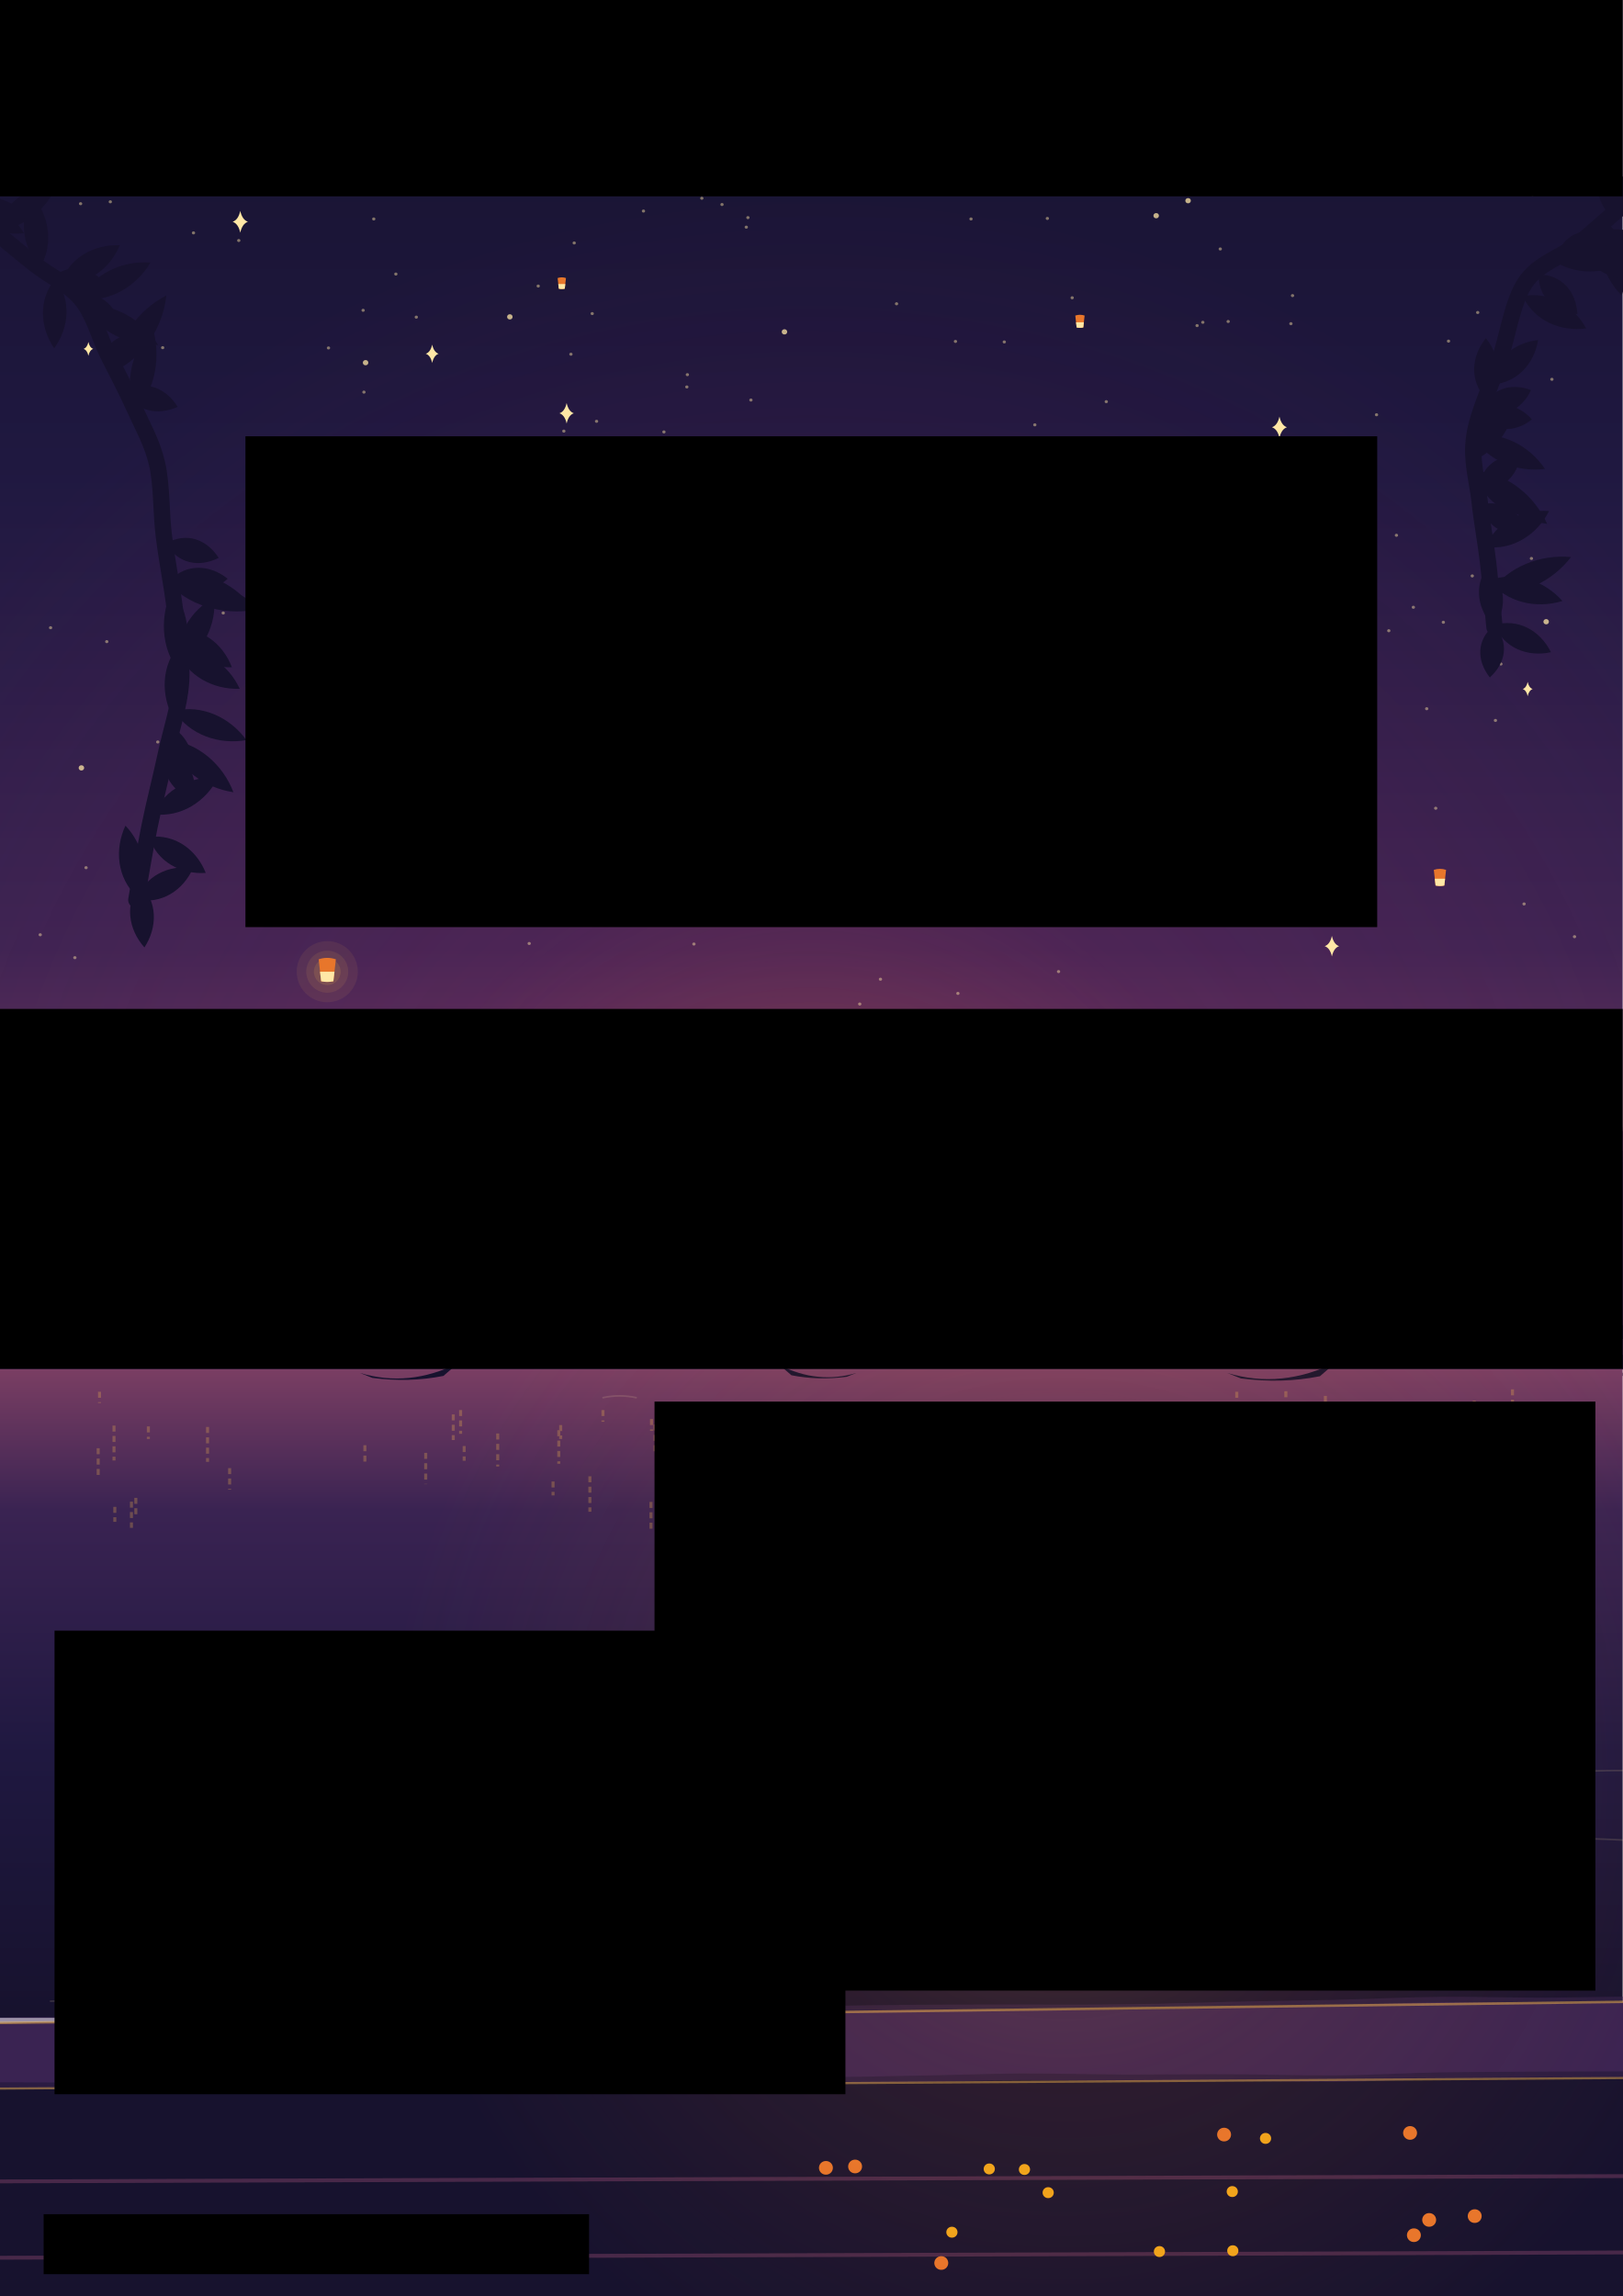
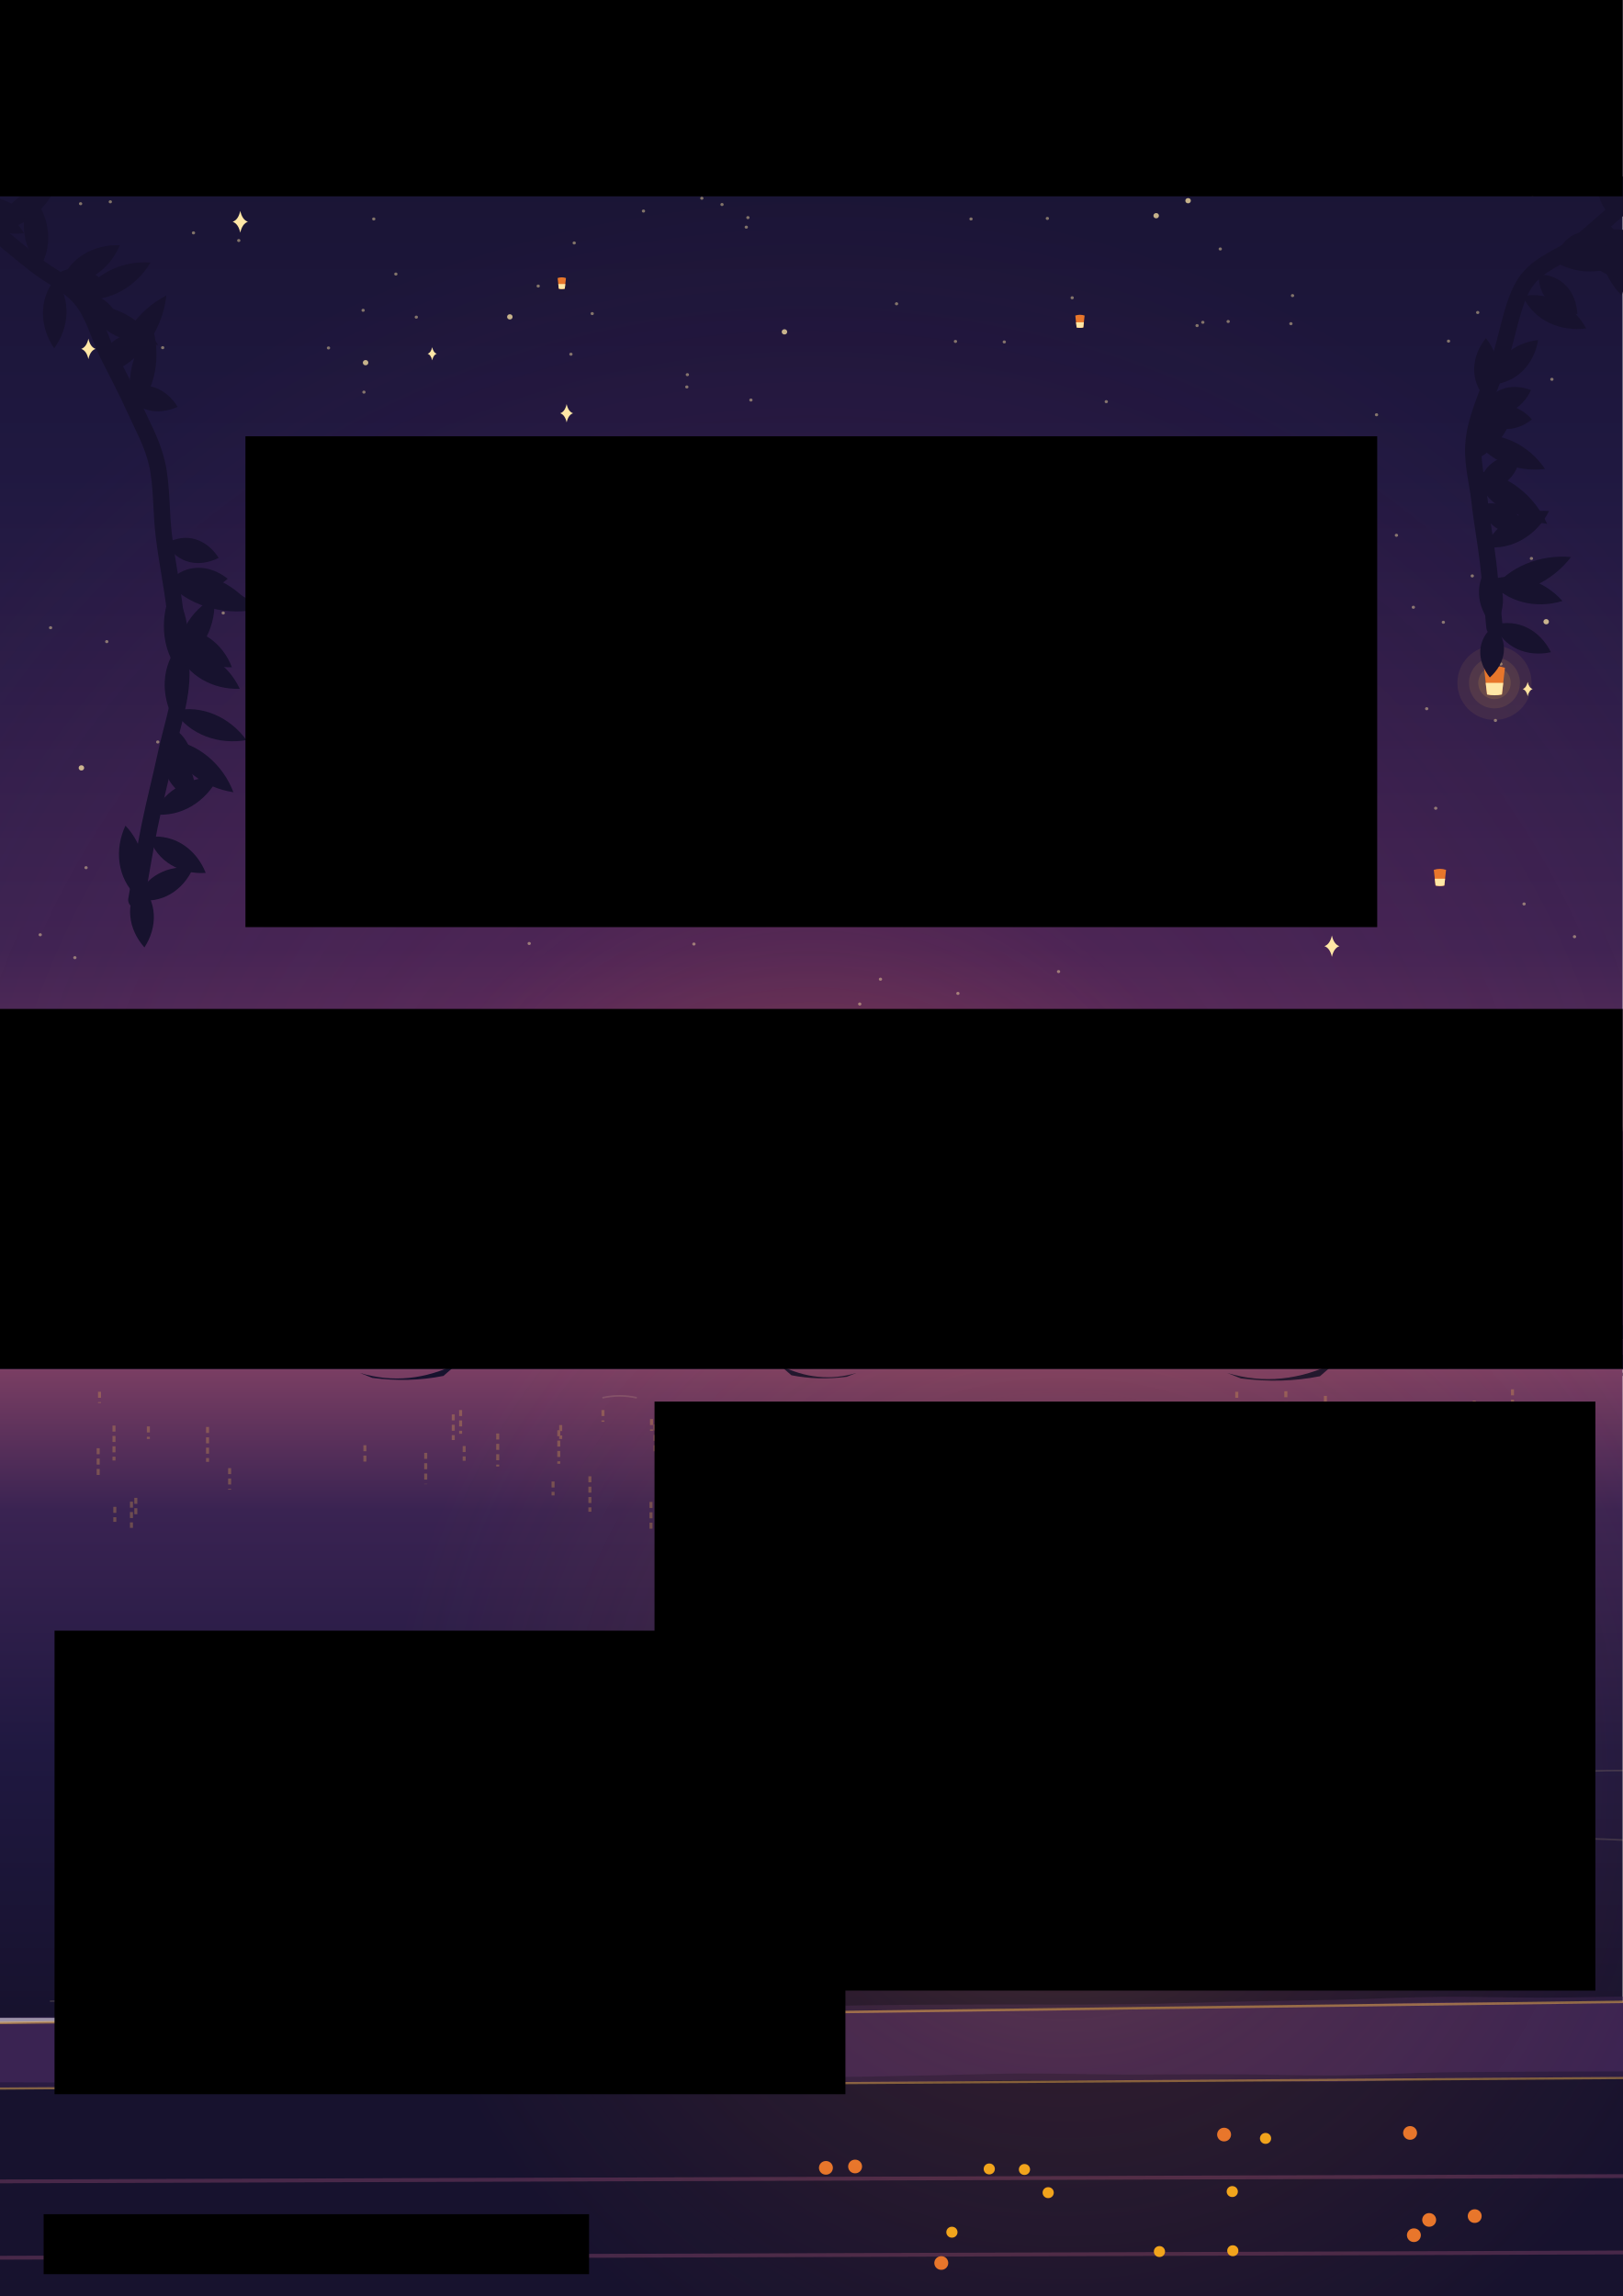
<svg xmlns="http://www.w3.org/2000/svg" viewBox="0 0 595 842" data-anchor="top-left">
  <defs>
    <linearGradient id="ghat-night-g0" gradientUnits="userSpaceOnUse" x1="0" y1="0" x2="0" y2="470">
      <stop offset="0" stop-color="#17122e" />
      <stop offset="0.36" stop-color="#1f1840" />
      <stop offset="0.74" stop-color="#3a2352" />
      <stop offset="1" stop-color="#7a3e63" />
    </linearGradient>
    <radialGradient id="ghat-night-g1" gradientUnits="userSpaceOnUse" cx="297.5" cy="470" r="400">
      <stop offset="0" stop-color="#e8762b" stop-opacity="0.36" />
      <stop offset="0.4" stop-color="#d6336c" stop-opacity="0.12" />
      <stop offset="1" stop-color="#d6336c" stop-opacity="0" />
    </radialGradient>
    <g id="ghat-night-star">
      <path d="M0 -10Q1.8 -1.8 7 0Q1.8 1.8 0 10Q-1.8 1.8 -7 0Q-1.8 -1.8 0 -10Z" fill="#ffe7a6" />
    </g>
    <g id="lantern">
      <path d="M-4.5 -6Q0 -7.5 4.5 -6L3.2 5.5Q0 6.2 -3.2 5.5Z" fill="#e8762b" />
      <path d="M-3.8 0.5L3.8 0.5L3.2 5.5Q0 6.2 -3.2 5.5Z" fill="#ffe7a6" />
    </g>
    <g id="lantern-lit">
      <circle cx="0" cy="0.5" r="16" fill="#f2b84b" opacity="0.08" />
      <circle cx="0" cy="0.5" r="11" fill="#f2b84b" opacity="0.1" />
      <circle cx="0" cy="0.5" r="7" fill="#f2b84b" opacity="0.14" />
      <path d="M-4.5 -6Q0 -7.5 4.5 -6L3.2 5.5Q0 6.2 -3.2 5.5Z" fill="#e8762b" />
      <path d="M-3.8 0.5L3.8 0.5L3.2 5.5Q0 6.2 -3.2 5.5Z" fill="#ffe7a6" />
    </g>
    <g id="shikhara">
      <path d="M-50.1 0.1C-51.9 -1.9 -50.2 -7.8 -50.2 -11.7C-50.1 -15.6 -49.9 -19.5 -49.8 -23.3C-49.7 -27.2 -50 -31.5 -49.5 -34.9C-49.1 -38.4 -47.9 -40.9 -47.1 -43.9C-46.3 -46.9 -45.4 -50 -44.6 -53C-43.7 -56 -43.4 -59.2 -41.9 -62C-40.5 -64.7 -38 -66.9 -36 -69.3C-34 -71.8 -32.1 -74.3 -30.2 -76.8C-28.2 -79.3 -26.4 -82.5 -24.2 -84.3C-22 -86 -19.5 -86.2 -17.1 -87.2C-14.7 -88.1 -12.8 -89.5 -10 -89.9C-7.1 -90.4 -3.3 -89.8 0 -89.8C3.3 -89.8 7.2 -90.5 10 -90C12.8 -89.5 14.6 -87.8 16.9 -86.8C19.2 -85.7 21.6 -85.5 23.8 -83.8C26 -82 27.8 -79 29.9 -76.6C31.9 -74.2 34 -71.8 36.1 -69.4C38.1 -67 40.6 -64.8 42.1 -62.1C43.6 -59.3 43.9 -56 44.8 -53C45.7 -50 46.5 -47 47.5 -44C48.4 -41 49.9 -38.5 50.3 -35C50.8 -31.6 50.2 -27.2 50.2 -23.3C50.1 -19.4 49.9 -15.5 49.9 -11.7C49.8 -7.8 51.7 -2.1 49.9 -0.1C48 1.8 42.6 -0.1 38.9 -0.1C35.2 -0.1 31.5 -0.1 27.8 -0.2C24.1 -0.2 20.4 -0.3 16.7 -0.3C13 -0.3 9.3 -0.2 5.6 -0.1C1.9 0 -1.9 0.1 -5.6 0.2C-9.3 0.3 -13 0.3 -16.7 0.3C-20.4 0.2 -24.1 0.1 -27.8 0.1C-31.5 0.1 -35.2 0 -38.9 0C-42.6 0 -48.2 2 -50.1 0.1ZM-16 -90Q0 -98 16 -90ZM-5 -96Q0 -106 5 -96Z" fill="#5a3462" />
      <path d="M-45.5 -14Q0 -17 45.5 -14M-41 -28Q0 -31 41 -28M-36.5 -42Q0 -45 36.5 -42M-32 -56Q0 -59 32 -56M-27.5 -70Q0 -73 27.5 -70" fill="none" stroke="#3a2352" stroke-width="1.2" />
    </g>
    <g id="dome">
      <path d="M-42 0L-42 -30L-50 -30C-62 -75 -10 -80 0 -102C10 -80 62 -75 50 -30L42 -30L42 0Z" fill="#5a3462" />
    </g>
    <g id="houses">
      <path d="M-10 484L-6 432L44 432L44 444L82 444L82 424L138 424L138 438L182 438L182 446L242 446L242 428L282 428L282 440L338 440L338 422L384 422L384 442L442 442L442 430L484 430L484 438L544 438L544 426L602 426L605 432L605 484Z" fill="#3a2352" />
      <path d="M-4 430L42 430M46 442L80 442M84 422L136 422M140 436L180 436M184 444L240 444M244 426L280 426M284 438L336 438M340 420L382 420M386 440L440 440M444 428L482 428M486 436L542 436M546 424L600 424" fill="none" stroke="#3a2352" stroke-width="4" stroke-dasharray="2.6 3.2" />
      <path d="M24.7 464L24.7 459.1C24.7 457.2 25.7 456.2 27.2 456C28.7 456.2 29.7 457.2 29.7 459.1L29.7 464ZM66.9 460L66.9 455.1C66.9 453.2 67.9 452.2 69.4 452C70.9 452.2 71.9 453.2 71.9 455.1L71.9 460ZM120 440L120 435.1C120 433.2 121 432.2 122.5 432C124 432.2 125 433.2 125 435.1L125 440ZM125.7 456L125.7 451.1C125.7 449.2 126.7 448.2 128.2 448C129.7 448.2 130.7 449.2 130.7 451.1L130.7 456ZM150.2 454L150.2 449.1C150.2 447.2 151.2 446.2 152.7 446C154.2 446.2 155.2 447.2 155.2 449.1L155.2 454ZM257.7 444L257.7 439.1C257.7 437.2 258.7 436.2 260.2 436C261.7 436.2 262.7 437.2 262.7 439.1L262.7 444ZM257.7 460L257.7 455.1C257.7 453.2 258.7 452.2 260.2 452C261.7 452.2 262.7 453.2 262.7 455.1L262.7 460ZM289.8 472L289.8 467.1C289.8 465.2 290.8 464.2 292.3 464C293.8 464.2 294.8 465.2 294.8 467.1L294.8 472ZM344.7 438L344.7 433.1C344.7 431.2 345.7 430.2 347.2 430C348.7 430.2 349.7 431.2 349.7 433.1L349.7 438ZM346 454L346 449.1C346 447.2 347 446.2 348.5 446C350 446.2 351 447.2 351 449.1L351 454ZM512.3 470L512.3 465.1C512.3 463.2 513.3 462.2 514.8 462C516.3 462.2 517.3 463.2 517.3 465.1L517.3 470ZM523.7 470L523.7 465.1C523.7 463.2 524.7 462.2 526.2 462C527.7 462.2 528.7 463.2 528.7 465.1L528.7 470Z" fill="#ffe7a6" />
      <path d="M31.3 448L31.3 443.1C31.3 441.2 32.3 440.2 33.8 440C35.3 440.2 36.3 441.2 36.3 443.1L36.3 448ZM59.3 460L59.3 455.1C59.3 453.2 60.3 452.2 61.8 452C63.3 452.2 64.3 453.2 64.3 455.1L64.3 460ZM94.3 440L94.3 435.1C94.3 433.2 95.3 432.2 96.8 432C98.3 432.2 99.3 433.2 99.3 435.1L99.3 440ZM114.4 440L114.4 435.1C114.4 433.2 115.4 432.2 116.9 432C118.4 432.2 119.4 433.2 119.4 435.1L119.4 440ZM96.4 456L96.4 451.1C96.4 449.2 97.4 448.2 98.9 448C100.4 448.2 101.4 449.2 101.4 451.1L101.4 456ZM92.6 472L92.6 467.1C92.6 465.2 93.6 464.2 95.1 464C96.6 464.2 97.6 465.2 97.6 467.1L97.6 472ZM291.2 456L291.2 451.1C291.2 449.2 292.2 448.2 293.7 448C295.2 448.2 296.2 449.2 296.2 451.1L296.2 456ZM368.1 470L368.1 465.1C368.1 463.2 369.1 462.2 370.6 462C372.1 462.2 373.1 463.2 373.1 465.1L373.1 470ZM431.2 458L431.2 453.1C431.2 451.2 432.2 450.2 433.7 450C435.2 450.2 436.2 451.2 436.2 453.1L436.2 458ZM568 442L568 437.1C568 435.2 569 434.2 570.5 434C572 434.2 573 435.2 573 437.1L573 442ZM549.7 442L549.7 437.1C549.7 435.2 550.7 434.2 552.2 434C553.7 434.2 554.7 435.2 554.7 437.1L554.7 442ZM565.3 458L565.3 453.1C565.3 451.2 566.3 450.2 567.8 450C569.3 450.2 570.3 451.2 570.3 453.1L570.3 458Z" fill="#f2b84b" />
    </g>
    <g id="chhatri">
      <path d="M-42 0L-42 -50L-55 -50L-45 -58C-42 -95 42 -95 45 -58L55 -50L42 -50L42 0L32 0L32 -45L-32 -45L-32 0Z" fill="#3a2352" />
    </g>
    <g id="umbrella">
      <path d="M0 0L0 -80" fill="none" stroke="#b5562a" stroke-width="6" />
      <path d="M-50 -72Q-20 -86 0 -102Q20 -86 50 -72Q0 -66 -50 -72Z" fill="#f2a71b" />
      <path d="M0 -100L-48 -70M0 -100L-24 -69M0 -100L0 -68M0 -100L24 -69M0 -100L48 -70" fill="none" stroke="#f2b84b" stroke-width="4" />
    </g>
    <linearGradient id="ghat-night-g2" gradientUnits="userSpaceOnUse" x1="0" y1="502" x2="0" y2="738">
      <stop offset="0" stop-color="#7a3e63" />
      <stop offset="0.22" stop-color="#3a2352" />
      <stop offset="0.6" stop-color="#1f1840" />
      <stop offset="1" stop-color="#17122e" />
    </linearGradient>
    <g id="boat">
      <path d="M-100 0Q0 30 100 -20L70 6Q0 20 -75 10Z" fill="#17122e" />
    </g>
    <g id="landing">
      <path d="M-10 742C-3.6 741.9 15.6 741.6 28.4 741.4C41.2 741.2 54.1 741 66.9 740.8C79.7 740.5 92.5 739.9 105.3 739.9C118.1 739.8 130.9 740.4 143.8 740.4C156.6 740.4 169.4 739.9 182.2 739.8C195 739.7 207.8 739.9 220.6 739.7C233.4 739.4 246.3 738.7 259.1 738.4C271.9 738.1 284.7 737.9 297.5 737.7C310.3 737.5 323.1 737.3 335.9 737.2C348.7 737.1 361.6 737.1 374.4 737.1C387.2 737.1 400 737.2 412.8 737C425.6 736.9 438.4 736.4 451.3 736.1C464.1 735.8 476.9 735.7 489.7 735.4C502.5 735.1 515.3 734.4 528.1 734.3C540.9 734.2 553.7 734.6 566.6 734.6C579.4 734.5 598.6 734.1 605 734L605 852L-10 852Z" fill="#3a2352" />
    </g>
    <g id="riser">
      <path d="M-10 766C-3.6 766 15.6 766.1 28.4 766.1C41.3 766 54.1 766.1 66.9 765.9C79.7 765.7 92.5 765.3 105.3 765.1C118.1 764.9 130.9 764.9 143.7 764.7C156.6 764.6 169.4 764.3 182.2 764.2C195 764.2 207.8 764.5 220.6 764.6C233.4 764.6 246.3 764.8 259.1 764.7C271.9 764.7 284.7 764.4 297.5 764.2C310.3 764.1 323.1 763.9 335.9 763.6C348.7 763.4 361.6 762.9 374.4 762.8C387.2 762.8 400 763.1 412.8 763.2C425.6 763.2 438.4 763 451.3 763.1C464.1 763.1 476.9 763.6 489.7 763.5C502.5 763.4 515.3 762.6 528.1 762.4C540.9 762.2 553.7 762.2 566.6 762.1C579.4 762.1 598.6 762 605 762L605 852L-10 852Z" fill="#17122e" />
    </g>
    <radialGradient id="ghat-night-g3" gradientUnits="userSpaceOnUse" cx="390" cy="650" r="250">
      <stop offset="0" stop-color="#f2b84b" stop-opacity="0.24" />
      <stop offset="0.45" stop-color="#e8762b" stop-opacity="0.1" />
      <stop offset="1" stop-color="#e8762b" stop-opacity="0" />
    </radialGradient>
    <g id="leaf-deep">
      <path d="M0 0C3 -3.4 7 -3 10 0C7 3 3 3.4 0 0Z" fill="#17122e" />
    </g>
  </defs>
  <g data-name="sky">
    <rect x="0" y="0" width="595" height="502" fill="url(#ghat-night-g0)" />
    <circle cx="297.5" cy="470" r="400" fill="url(#ghat-night-g1)" />
-     <path d="M22.4 380.5L22.5 380.5M235.9 77.4L236 77.4M565.6 384.2L565.7 384.2M558.8 331.5L558.9 331.5M351.2 364.3L351.3 364.3M16.8 97.3L16.9 97.3M18.5 230.2L18.6 230.2M121.5 262.5L121.6 262.5M194 346L194.1 346M368.2 125.4L368.3 125.4M306.1 378.8L306.2 378.8M152.6 116.3L152.7 116.3M27.4 351.2L27.5 351.2M441 118.2L441.1 118.2M81.8 224.8L81.9 224.8M251.8 141.9L251.9 141.9M561.9 71.3L562 71.3M243.4 158.4L243.5 158.4M137 80.3L137.1 80.3M31.5 318.2L31.6 318.2M512 196.3L512.1 196.3M531.1 125.1L531.2 125.1M65.6 241.5L65.7 241.5M127.9 307.4L128 307.4M473.3 118.7L473.4 118.7M45.9 144.2L46 144.2M39.1 235.3L39.2 235.3M197.3 104.9L197.4 104.9M218.7 154.5L218.8 154.5M14.7 342.8L14.8 342.8M133.1 113.8L133.2 113.8M209.3 129.9L209.4 129.9M481.1 225L481.2 225M504.7 152.1L504.8 152.1M405.6 147.3L405.7 147.3M447.4 91.3L447.5 91.3M379.4 155.8L379.5 155.8M59.6 127.5L59.7 127.5M254.4 346.2L254.5 346.2M32.1 70.3L32.2 70.3M188.5 70.3L188.6 70.3M264.7 75L264.8 75M541.8 114.6L541.9 114.6M125.6 198.1L125.7 198.1M550.3 243.5L550.4 243.5M206.7 158.1L206.8 158.1M252 137.4L252.1 137.4M356 80.3L356.1 80.3M145.1 100.5L145.2 100.5M247.9 313.3L248 313.3M384 80.1L384.1 80.1M500.2 236.4L500.3 236.4M514.9 380L515 380M473.9 108.4L474 108.4M274.2 79.8L274.3 79.8M577.3 343.5L577.4 343.5M358.5 233.7L358.6 233.7M518.2 222.7L518.3 222.7M273.6 83.3L273.7 83.3M210.5 89.1L210.6 89.1M133.4 143.8L133.5 143.8M474.7 299.7L474.8 299.7M388.1 356.3L388.2 356.3M450.3 117.9L450.4 117.9M257.3 72.7L257.4 72.7M350.3 125.2L350.4 125.2M40.4 74L40.5 74M548.3 264.2L548.4 264.2M70.9 85.4L71 85.4M106.9 309L107 309M529.2 228.2L529.3 228.2M509.2 231.3L509.3 231.3M561.5 204.8L561.6 204.8M217.1 115L217.2 115M96.1 386.6L96.2 386.6M523.1 259.9L523.2 259.9M394.6 328.1L394.7 328.1M393.1 109.2L393.2 109.2M526.4 296.4L526.5 296.4M362.3 393L362.4 393M57.8 272.1L57.9 272.1M475.3 377.1L475.4 377.1M29.5 74.7L29.6 74.7M473.3 389.2L473.4 389.2M328.7 111.4L328.8 111.4M447.1 381.2L447.2 381.2M51.6 322.4L51.7 322.4M438.9 119.4L439 119.4M569 139.1L569.1 139.1M315.2 368.2L315.3 368.2M120.4 127.6L120.5 127.6M87.5 88.2L87.6 88.2M11.2 92.9L11.3 92.9M539.8 211.2L539.9 211.2M322.8 359.1L322.9 359.1M275.3 146.7L275.4 146.7" fill="none" stroke="#ffe7a6" stroke-width="1.1" stroke-linecap="round" opacity="0.45" />
-     <path d="M35.6 393.5L35.7 393.5M435.6 73.6L435.7 73.6M134 133L134.1 133M367.2 161.4L367.3 161.4M326.3 288.3L326.4 288.3M423.9 79.1L424 79.1M29.8 281.6L29.9 281.6M287.6 121.7L287.7 121.7M186.9 116.2L187 116.2M219.7 388.2L219.8 388.2M369.9 378.7L370 378.7M177.4 215.7L177.5 215.7M481.9 222.4L482 222.4M566.9 228L567 228" fill="none" stroke="#ffe7a6" stroke-width="1.9" stroke-linecap="round" opacity="0.75" />
+     <path d="M22.4 380.5L22.5 380.5M235.9 77.4L236 77.4M565.6 384.2L565.7 384.2M558.8 331.5L558.9 331.5M351.2 364.3L351.3 364.3M16.8 97.3L16.9 97.3M18.5 230.2L18.6 230.2M194 346L194.1 346M368.2 125.4L368.3 125.4M306.1 378.8L306.2 378.8M152.6 116.3L152.7 116.3M27.4 351.2L27.5 351.2M441 118.2L441.1 118.2M81.8 224.8L81.9 224.8M251.8 141.9L251.9 141.9M561.9 71.3L562 71.3M137 80.3L137.1 80.3M31.5 318.2L31.6 318.2M512 196.3L512.1 196.3M531.1 125.1L531.2 125.1M65.6 241.5L65.7 241.5M473.3 118.7L473.4 118.7M45.9 144.2L46 144.2M39.1 235.3L39.2 235.3M197.3 104.9L197.4 104.9M14.7 342.8L14.8 342.8M133.1 113.8L133.2 113.8M209.3 129.9L209.4 129.9M504.7 152.1L504.8 152.1M405.6 147.3L405.7 147.3M447.4 91.3L447.5 91.3M59.6 127.5L59.7 127.5M254.4 346.2L254.5 346.2M32.1 70.3L32.2 70.3M188.5 70.3L188.6 70.3M264.7 75L264.8 75M541.8 114.6L541.9 114.6M550.3 243.5L550.4 243.5M252 137.4L252.1 137.4M356 80.3L356.1 80.3M145.1 100.5L145.2 100.5M384 80.1L384.1 80.1M514.9 380L515 380M473.9 108.4L474 108.4M274.2 79.8L274.3 79.8M577.3 343.5L577.4 343.5M518.2 222.7L518.3 222.7M273.6 83.3L273.7 83.3M210.5 89.1L210.6 89.1M133.4 143.8L133.5 143.8M388.1 356.3L388.2 356.3M450.3 117.9L450.4 117.9M257.3 72.7L257.4 72.7M350.3 125.2L350.4 125.2M40.4 74L40.5 74M548.3 264.2L548.4 264.2M70.9 85.4L71 85.4M529.2 228.2L529.3 228.2M561.5 204.8L561.6 204.8M217.1 115L217.2 115M96.1 386.6L96.2 386.6M523.1 259.9L523.2 259.9M393.1 109.2L393.2 109.2M526.4 296.4L526.5 296.4M362.3 393L362.4 393M57.8 272.1L57.9 272.1M475.3 377.1L475.4 377.1M29.5 74.7L29.6 74.7M473.3 389.2L473.4 389.2M328.7 111.4L328.8 111.4M447.1 381.2L447.2 381.2M51.6 322.4L51.7 322.4M438.9 119.4L439 119.4M569 139.1L569.1 139.1M315.2 368.2L315.3 368.2M120.4 127.6L120.5 127.6M87.5 88.2L87.6 88.2M11.2 92.9L11.3 92.9M539.8 211.2L539.9 211.2M322.8 359.1L322.9 359.1M275.3 146.7L275.4 146.7" fill="none" stroke="#ffe7a6" stroke-width="1.1" stroke-linecap="round" opacity="0.45" />
+     <path d="M35.6 393.5L35.7 393.5M435.6 73.6L435.7 73.6M134 133L134.1 133M423.9 79.1L424 79.1M29.8 281.6L29.9 281.6M287.6 121.7L287.7 121.7M186.9 116.2L187 116.2M219.7 388.2L219.8 388.2M369.9 378.7L370 378.7M566.9 228L567 228" fill="none" stroke="#ffe7a6" stroke-width="1.9" stroke-linecap="round" opacity="0.75" />
    <use href="#ghat-night-star" transform="matrix(0.261 0 0 0.261 560.174 252.692)" />
    <use href="#ghat-night-star" transform="matrix(0.4 0 0 0.4 88.104 81.327)" />
-     <use href="#ghat-night-star" transform="matrix(0.24 0 0 0.24 373.194 303.203)" />
-     <use href="#ghat-night-star" transform="matrix(0.336 0 0 0.336 158.477 129.736)" />
-     <use href="#ghat-night-star" transform="matrix(0.376 0 0 0.376 207.78 151.551)" />
-     <use href="#ghat-night-star" transform="matrix(0.392 0 0 0.392 469.152 156.683)" />
-     <use href="#ghat-night-star" transform="matrix(0.253 0 0 0.253 32.415 127.942)" />
-     <use href="#ghat-night-star" transform="matrix(0.311 0 0 0.311 275.119 198.168)" />
-     <use href="#ghat-night-star" transform="matrix(0.377 0 0 0.377 488.388 346.984)" />
-     <use href="#ghat-night-star" transform="matrix(0.354 0 0 0.354 259.089 317.024)" />
-     <use href="#lantern-lit" transform="matrix(0.7 0 0 0.7 120 356)" />
-     <use href="#lantern-lit" transform="matrix(0.85 0 0 0.85 482 236)" />
+     <use href="#ghat-night-star" transform="matrix(0.24 0 0 0.24 158.477 129.736)" />
+     <use href="#ghat-night-star" transform="matrix(0.336 0 0 0.336 207.78 151.551)" />
+     <use href="#ghat-night-star" transform="matrix(0.376 0 0 0.376 32.415 127.942)" />
+     <use href="#ghat-night-star" transform="matrix(0.392 0 0 0.392 488.388 346.984)" />
+     <use href="#lantern-lit" transform="matrix(0.7 0 0 0.7 60 384)" />
+     <use href="#lantern-lit" transform="matrix(0.85 0 0 0.85 548 250)" />
    <use href="#lantern" transform="matrix(0.5 0 0 0.5 528 322)" />
    <use href="#lantern" transform="matrix(0.5 0 0 0.5 72 420)" />
    <use href="#lantern" transform="matrix(0.38 0 0 0.38 396 118)" />
    <use href="#lantern" transform="matrix(0.34 0 0 0.34 206 104)" />
    <use href="#lantern" transform="matrix(0.42 0 0 0.42 452 398)" />
  </g>
  <g data-name="far-bank">
-     <use href="#dome" transform="matrix(0.464 0 0 0.464 27.2 469.6)" opacity="0.25" data-silhouette="#2a1a33" />
+     <use href="#dome" transform="matrix(0.464 0 0 0.464 27.2 469.6)" opacity="0.25" fill="#2a1a33" />
    <use href="#dome" transform="matrix(0.464 0 0 0.464 26 468)" />
-     <use href="#shikhara" transform="matrix(0.403 0 0 0.84 85.2 469.6)" opacity="0.25" data-silhouette="#2a1a33" />
+     <use href="#shikhara" transform="matrix(0.403 0 0 0.84 85.2 469.6)" opacity="0.25" fill="#2a1a33" />
    <use href="#shikhara" transform="matrix(0.403 0 0 0.84 84 468)" />
-     <use href="#dome" transform="matrix(0.528 0 0 0.528 197.2 469.6)" opacity="0.25" data-silhouette="#2a1a33" />
+     <use href="#dome" transform="matrix(0.528 0 0 0.528 197.2 469.6)" opacity="0.25" fill="#2a1a33" />
    <use href="#dome" transform="matrix(0.528 0 0 0.528 196 468)" />
-     <use href="#shikhara" transform="matrix(0.451 0 0 0.94 255.2 469.6)" opacity="0.25" data-silhouette="#2a1a33" />
+     <use href="#shikhara" transform="matrix(0.451 0 0 0.94 255.2 469.6)" opacity="0.25" fill="#2a1a33" />
    <use href="#shikhara" transform="matrix(0.451 0 0 0.94 254 468)" />
-     <use href="#dome" transform="matrix(0.448 0 0 0.448 323.2 469.6)" opacity="0.25" data-silhouette="#2a1a33" />
+     <use href="#dome" transform="matrix(0.448 0 0 0.448 323.2 469.6)" opacity="0.25" fill="#2a1a33" />
    <use href="#dome" transform="matrix(0.448 0 0 0.448 322 468)" />
-     <use href="#shikhara" transform="matrix(0.374 0 0 0.78 373.2 469.6)" opacity="0.25" data-silhouette="#2a1a33" />
+     <use href="#shikhara" transform="matrix(0.374 0 0 0.78 373.2 469.6)" opacity="0.25" fill="#2a1a33" />
    <use href="#shikhara" transform="matrix(0.374 0 0 0.78 372 468)" />
-     <use href="#shikhara" transform="matrix(0.422 0 0 0.88 471.2 469.6)" opacity="0.25" data-silhouette="#2a1a33" />
+     <use href="#shikhara" transform="matrix(0.422 0 0 0.88 471.2 469.6)" opacity="0.25" fill="#2a1a33" />
    <use href="#shikhara" transform="matrix(0.422 0 0 0.88 470 468)" />
-     <use href="#dome" transform="matrix(0.48 0 0 0.48 531.2 469.6)" opacity="0.25" data-silhouette="#2a1a33" />
+     <use href="#dome" transform="matrix(0.48 0 0 0.48 531.2 469.6)" opacity="0.25" fill="#2a1a33" />
    <use href="#dome" transform="matrix(0.48 0 0 0.48 530 468)" />
-     <use href="#shikhara" transform="matrix(0.365 0 0 0.76 583.2 469.6)" opacity="0.25" data-silhouette="#2a1a33" />
+     <use href="#shikhara" transform="matrix(0.365 0 0 0.76 583.2 469.6)" opacity="0.25" fill="#2a1a33" />
    <use href="#shikhara" transform="matrix(0.365 0 0 0.76 582 468)" />
-     <use href="#houses" transform="matrix(1 0 0 1 1.7 2.3)" opacity="0.3" data-silhouette="#2a1a33" />
+     <use href="#houses" transform="matrix(1 0 0 1 1.7 2.3)" opacity="0.3" fill="#2a1a33" />
    <use href="#houses" />
    <use href="#chhatri" transform="matrix(0.14 0 0 0.14 112 424)" />
    <use href="#chhatri" transform="matrix(0.13 0 0 0.13 312 440)" />
    <use href="#chhatri" transform="matrix(0.12 0 0 0.12 402 442)" />
    <use href="#chhatri" transform="matrix(0.15 0 0 0.15 566 426)" />
    <path d="M-10 483L605 483" fill="none" stroke="#3a2352" stroke-width="5.5" />
    <path d="M-10 488.5L605 488.5" fill="none" stroke="#1f1840" stroke-width="5.5" />
    <path d="M-10 494L605 494" fill="none" stroke="#3a2352" stroke-width="5.5" />
    <path d="M-10 499.5L605 499.5" fill="none" stroke="#1f1840" stroke-width="5.5" />
    <path d="M-10 504L605 504" fill="none" stroke="#17122e" stroke-width="1.2" opacity="0.6" />
-     <use href="#chhatri" transform="matrix(0.22 0 0 0.22 34.8 483.2)" opacity="0.3" data-silhouette="#2a1a33" />
-     <use href="#chhatri" transform="matrix(0.22 0 0 0.22 34 482)" data-silhouette="#1f1840" />
-     <use href="#chhatri" transform="matrix(0.22 0 0 0.22 262.8 483.2)" opacity="0.3" data-silhouette="#2a1a33" />
-     <use href="#chhatri" transform="matrix(0.22 0 0 0.22 262 482)" data-silhouette="#1f1840" />
-     <use href="#chhatri" transform="matrix(0.22 0 0 0.22 508.8 483.2)" opacity="0.3" data-silhouette="#2a1a33" />
-     <use href="#chhatri" transform="matrix(0.22 0 0 0.22 508 482)" data-silhouette="#1f1840" />
+     <use href="#chhatri" transform="matrix(0.22 0 0 0.22 34.8 483.2)" opacity="0.3" fill="#2a1a33" />
+     <use href="#chhatri" transform="matrix(0.22 0 0 0.22 34 482)" fill="#1f1840" />
+     <use href="#chhatri" transform="matrix(0.22 0 0 0.22 262.8 483.2)" opacity="0.3" fill="#2a1a33" />
+     <use href="#chhatri" transform="matrix(0.22 0 0 0.22 262 482)" fill="#1f1840" />
+     <use href="#chhatri" transform="matrix(0.22 0 0 0.22 508.8 483.2)" opacity="0.3" fill="#2a1a33" />
+     <use href="#chhatri" transform="matrix(0.22 0 0 0.22 508 482)" fill="#1f1840" />
    <use href="#umbrella" transform="matrix(0.16 0 0 0.16 100 482)" />
-     <use href="#umbrella" transform="matrix(0.16 0 0 0.16 196 482)" data-silhouette="#d6336c" />
+     <use href="#umbrella" transform="matrix(0.16 0 0 0.16 196 482)" fill="#d6336c" />
    <use href="#umbrella" transform="matrix(0.16 0 0 0.16 338 482)" />
-     <use href="#umbrella" transform="matrix(0.16 0 0 0.16 440 482)" data-silhouette="#e8762b" />
-     <use href="#umbrella" transform="matrix(0.16 0 0 0.16 566 482)" data-silhouette="#d6336c" />
+     <use href="#umbrella" transform="matrix(0.16 0 0 0.16 440 482)" fill="#e8762b" />
+     <use href="#umbrella" transform="matrix(0.16 0 0 0.16 566 482)" fill="#d6336c" />
  </g>
  <g data-name="river">
    <rect x="0" y="502" width="595" height="238" fill="url(#ghat-night-g2)" />
    <use href="#boat" transform="matrix(0.18 0 0 0.18 150 503.5)" />
    <use href="#boat" transform="matrix(-0.14 0 0 0.14 300 503.5)" />
    <use href="#boat" transform="matrix(0.2 0 0 0.2 470 503.5)" />
    <path d="M133.8 530L133.8 536.3M202.8 543.3L202.8 548.4M579.8 548.2L579.8 552.4M325.1 539L325.1 546.4M204.9 524.5L204.9 536.8M470.6 516.5L470.6 524.1M480.7 548.2L480.7 554.9M358.8 514.9L358.8 521.7M42.1 552.6L42.1 558.1M438.6 518.6L438.6 526.8M411.2 516.4L411.2 529.2M76.1 523.3L76.1 536.1M405.5 525.9L405.5 536.5M41.8 522.8L41.8 535.6M48.2 550.7L48.2 560.3M84.2 538.4L84.2 546.3M221.1 517.1L221.1 521.4M567.6 537.8L567.6 548.1M554.6 509.5L554.6 515.6M54.4 523.1L54.4 527.7M540.6 513.7L540.6 521.8M166.2 518.7L166.2 528.1M240.2 522.4L240.2 532.9M453.5 510.4L453.5 521.3M49.8 549.3L49.8 556.9M205.6 522.6L205.6 527.7M289 524.3L289 528M182.5 525.7L182.5 537.8M336.4 534.4L336.4 544.4M238.9 520.4L238.9 524.7M543.9 528.2L543.9 537.3M170.2 530.3L170.2 535.7M532.2 538.3L532.2 547.6M328.2 521.4L328.2 525.1M238.7 550.8L238.7 561.5M486 511.9L486 524.7M156.1 532.8L156.1 544.3M493.4 534.2L493.4 545.3M36.5 510.4L36.5 514.5M168.9 517.1L168.9 525.8M216.3 541.4L216.3 554.4M471.5 510.2L471.5 514.7M315.4 535.6L315.4 539.5M36 531.1L36 542.2" fill="none" stroke="#f2b84b" stroke-width="1.1" stroke-dasharray="2.2 1.6" opacity="0.28" />
    <path d="M336.1 713.8Q368 712.4 399.9 713.8M73.4 675.3Q100.5 673.9 127.5 675.3M48.6 637.7Q70.9 636.3 93.1 637.7M518.1 527.1Q526.3 525.7 534.5 527.1M302.7 527.3Q310.9 525.9 319.1 527.3M432.8 700.9Q463.1 699.5 493.4 700.9M551.2 555.5Q563.1 554.1 574.9 555.5M50 692.5Q79.2 691.1 108.4 692.5M541.5 674.8Q568.5 673.4 595.5 674.8M157.7 712.7Q189.5 711.3 221.3 712.7M439.5 693.3Q468.8 691.9 498.2 693.3M308.4 673.7Q335.2 672.3 362.1 673.7M99.7 637.9Q122 636.5 144.3 637.9M220.9 512.6Q227.2 511.2 233.5 512.6M500.8 697.9Q530.7 696.5 560.6 697.9M387.6 613Q406.7 611.6 425.8 613M21.1 635.7Q43.1 634.3 65.1 635.7M276.7 645.7Q300 644.3 323.3 645.7M201.1 709Q232.4 707.6 263.7 709M41.4 662.4Q66.8 661 92.2 662.4M254.5 551Q265.7 549.6 277 551M18.3 733.9Q52.8 732.5 87.3 733.9M47.6 724.6Q80.9 723.2 114.2 724.6M571.3 650Q595.1 648.6 618.9 650M229.3 612.8Q248.4 611.4 267.5 612.8M31.1 658.7Q56 657.3 80.9 658.7" fill="none" stroke="#ffe7a6" stroke-width="0.6" opacity="0.14" />
  </g>
  <g data-name="near-landing">
-     <use href="#landing" transform="matrix(1 0 0 1 0 -2)" opacity="0.5" data-silhouette="#17122e" />
+     <use href="#landing" transform="matrix(1 0 0 1 0 -2)" opacity="0.5" fill="#17122e" />
    <use href="#landing" />
    <path d="M-10 742L605 734" fill="none" stroke="#f2b84b" stroke-width="0.9" opacity="0.5" />
-     <use href="#riser" transform="matrix(1 0 0 1 0 -2.4)" opacity="0.45" data-silhouette="#1f1840" />
+     <use href="#riser" transform="matrix(1 0 0 1 0 -2.4)" opacity="0.45" fill="#1f1840" />
    <use href="#riser" />
    <path d="M-10 766L605 762" fill="none" stroke="#f2b84b" stroke-width="0.8" opacity="0.45" />
    <path d="M-10 800L605 798M-10 828L605 826" fill="none" stroke="#7a3e63" stroke-width="1.4" opacity="0.5" />
    <path d="M518.4 819.7L518.5 819.7M313.5 794.5L313.6 794.5M448.8 782.8L448.9 782.8M345.1 829.9L345.2 829.9M540.7 812.7L540.8 812.7M524 814.1L524.1 814.1M517 782.2L517.1 782.2M302.8 795L302.9 795" fill="none" stroke="#e8762b" stroke-width="5" stroke-linecap="round" />
    <path d="M451.8 803.7L451.9 803.7M384.3 804.1L384.4 804.1M452 825.4L452.1 825.4M464 784.2L464.1 784.2M375.6 795.6L375.7 795.6M349 818.6L349.1 818.6M425.1 825.7L425.2 825.7M362.7 795.4L362.8 795.4" fill="none" stroke="#f2a71b" stroke-width="4" stroke-linecap="round" />
  </g>
  <g data-name="light">
    <circle cx="390" cy="650" r="250" fill="url(#ghat-night-g3)" />
    <path d="M-20 70C-17.3 72.3 -9 79.1 -3.5 83.6C2 88.1 7.4 92.7 13 97.1C18.6 101.5 25.6 104.5 30 110C34.4 115.5 36.3 123.3 39.5 129.9C42.8 136.5 46.3 143 49.3 149.7C52.3 156.4 55.8 162.3 57.6 170.1C59.4 177.9 59 187.9 60.1 196.7C61.2 205.6 63 214.4 64.1 223.3C65.1 232.1 66.9 241.1 66.4 250C65.8 258.9 62.7 267.8 60.8 276.7C58.9 285.6 56.6 294.3 54.8 303.2C53 312.1 50.8 325.5 50 330" fill="none" stroke="#17122e" stroke-width="6" stroke-linecap="round" />
    <use href="#leaf-deep" transform="matrix(1.89 -2.761 1.485 1.017 42.109 135.948)" />
-     <use href="#leaf-deep" transform="matrix(0.175 2.349 -1.795 0.134 51.209 323.957)" data-silhouette="#1f1840" />
+     <use href="#leaf-deep" transform="matrix(0.175 2.349 -1.795 0.134 51.209 323.957)" fill="#1f1840" />
    <use href="#leaf-deep" transform="matrix(-0.041 2.551 -1.8 -0.029 20.272 102.217)" />
    <use href="#leaf-deep" transform="matrix(0.657 -3.156 1.762 0.367 49.26 151.271)" />
-     <use href="#leaf-deep" transform="matrix(2.5 1.25 -0.805 1.61 -16.225 73.02)" data-silhouette="#1f1840" />
+     <use href="#leaf-deep" transform="matrix(2.5 1.25 -0.805 1.61 -16.225 73.02)" fill="#1f1840" />
    <use href="#leaf-deep" transform="matrix(2.314 -1.764 1.091 1.432 -1.87 84.504)" />
    <use href="#leaf-deep" transform="matrix(-0.424 -2.605 1.777 -0.29 50.234 328.832)" />
-     <use href="#leaf-deep" transform="matrix(3.284 0.872 -0.462 1.74 62.457 214.566)" data-silhouette="#1f1840" />
+     <use href="#leaf-deep" transform="matrix(3.284 0.872 -0.462 1.74 62.457 214.566)" fill="#1f1840" />
    <use href="#leaf-deep" transform="matrix(1.826 -0.249 0.243 1.784 38.573 128.371)" />
    <use href="#leaf-deep" transform="matrix(2.83 0.739 -0.454 1.742 -16.021 73.183)" />
-     <use href="#leaf-deep" transform="matrix(2.37 -1.342 0.887 1.566 56.28 298.6)" data-silhouette="#1f1840" />
+     <use href="#leaf-deep" transform="matrix(2.37 -1.342 0.887 1.566 56.28 298.6)" fill="#1f1840" />
    <use href="#leaf-deep" transform="matrix(2.698 1.438 -0.847 1.588 30.99 112.121)" />
    <use href="#leaf-deep" transform="matrix(2.121 -0.056 0.047 1.799 62.281 212.814)" />
-     <use href="#leaf-deep" transform="matrix(1.802 1.976 -1.33 1.213 -18.424 71.261)" data-silhouette="#1f1840" />
+     <use href="#leaf-deep" transform="matrix(1.802 1.976 -1.33 1.213 -18.424 71.261)" fill="#1f1840" />
    <use href="#leaf-deep" transform="matrix(1.32 -2.477 1.589 0.846 65.378 243.78)" />
    <use href="#leaf-deep" transform="matrix(1.512 -1.403 1.224 1.32 -13.226 75.419)" />
-     <use href="#leaf-deep" transform="matrix(2.562 -1.335 0.832 1.596 29.549 109.639)" data-silhouette="#1f1840" />
+     <use href="#leaf-deep" transform="matrix(2.562 -1.335 0.832 1.596 29.549 109.639)" fill="#1f1840" />
    <use href="#leaf-deep" transform="matrix(1.013 1.765 -1.561 0.896 60.902 275.49)" />
    <use href="#leaf-deep" transform="matrix(2.096 1.4 -1 1.497 64.07 230.698)" />
-     <use href="#leaf-deep" transform="matrix(0.618 2.078 -1.725 0.513 62.708 266.46)" data-silhouette="#1f1840" />
+     <use href="#leaf-deep" transform="matrix(0.618 2.078 -1.725 0.513 62.708 266.46)" fill="#1f1840" />
    <use href="#leaf-deep" transform="matrix(1.971 0.295 -0.267 1.78 19.304 101.443)" />
    <use href="#leaf-deep" transform="matrix(-0.334 -2.668 1.786 -0.224 14.829 97.863)" />
-     <use href="#leaf-deep" transform="matrix(2.083 1.318 -0.962 1.521 54.612 306.942)" data-silhouette="#1f1840" />
+     <use href="#leaf-deep" transform="matrix(2.083 1.318 -0.962 1.521 54.612 306.942)" fill="#1f1840" />
    <use href="#leaf-deep" transform="matrix(2.168 -1.386 0.969 1.517 22.239 103.791)" />
    <use href="#leaf-deep" transform="matrix(2.385 1.923 -1.13 1.401 61.74 271.299)" />
-     <use href="#leaf-deep" transform="matrix(2.082 -1.163 0.878 1.571 50.02 329.9)" data-silhouette="#1f1840" />
+     <use href="#leaf-deep" transform="matrix(2.082 -1.163 0.878 1.571 50.02 329.9)" fill="#1f1840" />
    <use href="#leaf-deep" transform="matrix(2.649 1.071 -0.675 1.669 63.862 260.692)" />
    <use href="#leaf-deep" transform="matrix(1.967 0.602 -0.526 1.721 45.487 143.186)" />
-     <use href="#leaf-deep" transform="matrix(2.306 1.417 -0.942 1.534 64.842 238.422)" data-silhouette="#1f1840" />
+     <use href="#leaf-deep" transform="matrix(2.306 1.417 -0.942 1.534 64.842 238.422)" fill="#1f1840" />
    <use href="#leaf-deep" transform="matrix(1.926 0.529 -0.477 1.736 60.93 199.297)" />
    <use href="#leaf-deep" transform="matrix(-0.234 -3.034 1.795 -0.139 65.623 246.229)" />
-     <use href="#leaf-deep" transform="matrix(-0.011 2.778 -1.8 -0.007 64.759 237.586)" data-silhouette="#1f1840" />
+     <use href="#leaf-deep" transform="matrix(-0.011 2.778 -1.8 -0.007 64.759 237.586)" fill="#1f1840" />
    <use href="#leaf-deep" transform="matrix(1.678 1.142 -1.013 1.488 27.5 108)" />
    <use href="#leaf-deep" transform="matrix(2.84 0.885 -0.535 1.719 62.156 211.556)" />
    <path d="M615 60C611.9 62.4 602.5 69.4 596.4 74.3C590.3 79.2 584.7 84.7 578.5 89.6C572.3 94.4 564.1 96.5 559.3 103.6C554.6 110.6 553 122.5 549.9 132C546.8 141.4 541.8 151.5 540.6 160.1C539.3 168.6 541.6 175.6 542.5 183.4C543.3 191.1 544.8 198.8 545.7 206.6C546.6 214.4 547.6 226.1 548 230" fill="none" stroke="#17122e" stroke-width="6" stroke-linecap="round" />
    <use href="#leaf-deep" transform="matrix(-0.158 -2.011 1.794 -0.141 613.425 61.26)" />
-     <use href="#leaf-deep" transform="matrix(3.103 0.131 -0.076 1.798 578.509 89.192)" data-silhouette="#1f1840" />
+     <use href="#leaf-deep" transform="matrix(3.103 0.131 -0.076 1.798 578.509 89.192)" fill="#1f1840" />
    <use href="#leaf-deep" transform="matrix(2.338 -1.316 0.883 1.569 544.636 200.568)" />
    <use href="#leaf-deep" transform="matrix(1.929 0.828 -0.71 1.654 583.104 85.517)" />
-     <use href="#leaf-deep" transform="matrix(2.328 1.181 -0.814 1.605 558.349 108.623)" data-silhouette="#1f1840" />
+     <use href="#leaf-deep" transform="matrix(2.328 1.181 -0.814 1.605 558.349 108.623)" fill="#1f1840" />
    <use href="#leaf-deep" transform="matrix(2.687 0.753 -0.486 1.733 546.042 212.869)" />
    <use href="#leaf-deep" transform="matrix(-0.005 -2.227 1.8 -0.004 544.895 146.295)" />
-     <use href="#leaf-deep" transform="matrix(1.54 -1.253 1.136 1.396 542.214 179.369)" data-silhouette="#1f1840" />
+     <use href="#leaf-deep" transform="matrix(1.54 -1.253 1.136 1.396 542.214 179.369)" fill="#1f1840" />
    <use href="#leaf-deep" transform="matrix(1.893 0.165 -0.156 1.793 542.797 152.169)" />
    <use href="#leaf-deep" transform="matrix(2.886 -0.142 0.089 1.798 570.132 95.894)" />
-     <use href="#leaf-deep" transform="matrix(2.564 -0.876 0.582 1.703 572.882 93.695)" data-silhouette="#1f1840" />
+     <use href="#leaf-deep" transform="matrix(2.564 -0.876 0.582 1.703 572.882 93.695)" fill="#1f1840" />
    <use href="#leaf-deep" transform="matrix(1.005 -1.807 1.573 0.875 589.488 80.41)" />
    <use href="#leaf-deep" transform="matrix(1.563 -1.04 0.997 1.499 570.698 95.442)" />
-     <use href="#leaf-deep" transform="matrix(1.723 -1.633 1.238 1.306 546.775 141.03)" data-silhouette="#1f1840" />
+     <use href="#leaf-deep" transform="matrix(1.723 -1.633 1.238 1.306 546.775 141.03)" fill="#1f1840" />
    <use href="#leaf-deep" transform="matrix(1.795 -0.732 0.679 1.667 543.437 150.375)" />
    <use href="#leaf-deep" transform="matrix(2.951 -1.29 0.721 1.649 546.536 217.187)" />
-     <use href="#leaf-deep" transform="matrix(-0.121 -2.108 1.797 -0.103 590.86 79.312)" data-silhouette="#1f1840" />
+     <use href="#leaf-deep" transform="matrix(-0.121 -2.108 1.797 -0.103 590.86 79.312)" fill="#1f1840" />
    <use href="#leaf-deep" transform="matrix(2.649 1.206 -0.746 1.638 540.03 159.917)" />
    <use href="#leaf-deep" transform="matrix(0.591 2.732 -1.759 0.38 588.718 81.025)" />
-     <use href="#leaf-deep" transform="matrix(1.42 1.457 -1.289 1.256 564.194 100.645)" data-silhouette="#1f1840" />
+     <use href="#leaf-deep" transform="matrix(1.42 1.457 -1.289 1.256 564.194 100.645)" fill="#1f1840" />
    <use href="#leaf-deep" transform="matrix(-0.163 1.912 -1.793 -0.153 547.922 229.319)" />
    <use href="#leaf-deep" transform="matrix(1.517 -2.615 1.557 0.903 540.986 168.631)" />
-     <use href="#leaf-deep" transform="matrix(0.261 2.243 -1.788 0.208 545.45 207.692)" data-silhouette="#1f1840" />
+     <use href="#leaf-deep" transform="matrix(0.261 2.243 -1.788 0.208 545.45 207.692)" fill="#1f1840" />
    <use href="#leaf-deep" transform="matrix(1.908 1.479 -1.103 1.423 541.607 174.062)" />
    <use href="#leaf-deep" transform="matrix(1.713 1.417 -1.147 1.387 579.896 88.084)" />
-     <use href="#leaf-deep" transform="matrix(2.079 1.001 -0.781 1.622 547.905 229.171)" data-silhouette="#1f1840" />
+     <use href="#leaf-deep" transform="matrix(2.079 1.001 -0.781 1.622 547.905 229.171)" fill="#1f1840" />
    <use href="#leaf-deep" transform="matrix(2.585 1.938 -1.08 1.44 541.456 172.737)" />
    <use href="#leaf-deep" transform="matrix(1.744 1.063 -0.937 1.537 542.861 185.03)" />
  </g>
  <rect data-zone="text" data-name="title" x="90" y="160" width="415" height="180" />
  <rect data-zone="text" data-name="credit" x="16" y="812" width="200" height="22" />
  <rect data-zone="busy" data-name="toran" x="0" y="0" width="595" height="72" />
  <rect data-zone="busy" data-name="lamps" x="240" y="514" width="345" height="216" />
  <rect data-zone="busy" data-name="figures" x="20" y="598" width="290" height="170" />
  <rect data-zone="busy" data-name="far-bank" x="0" y="370" width="595" height="132" />
</svg>
